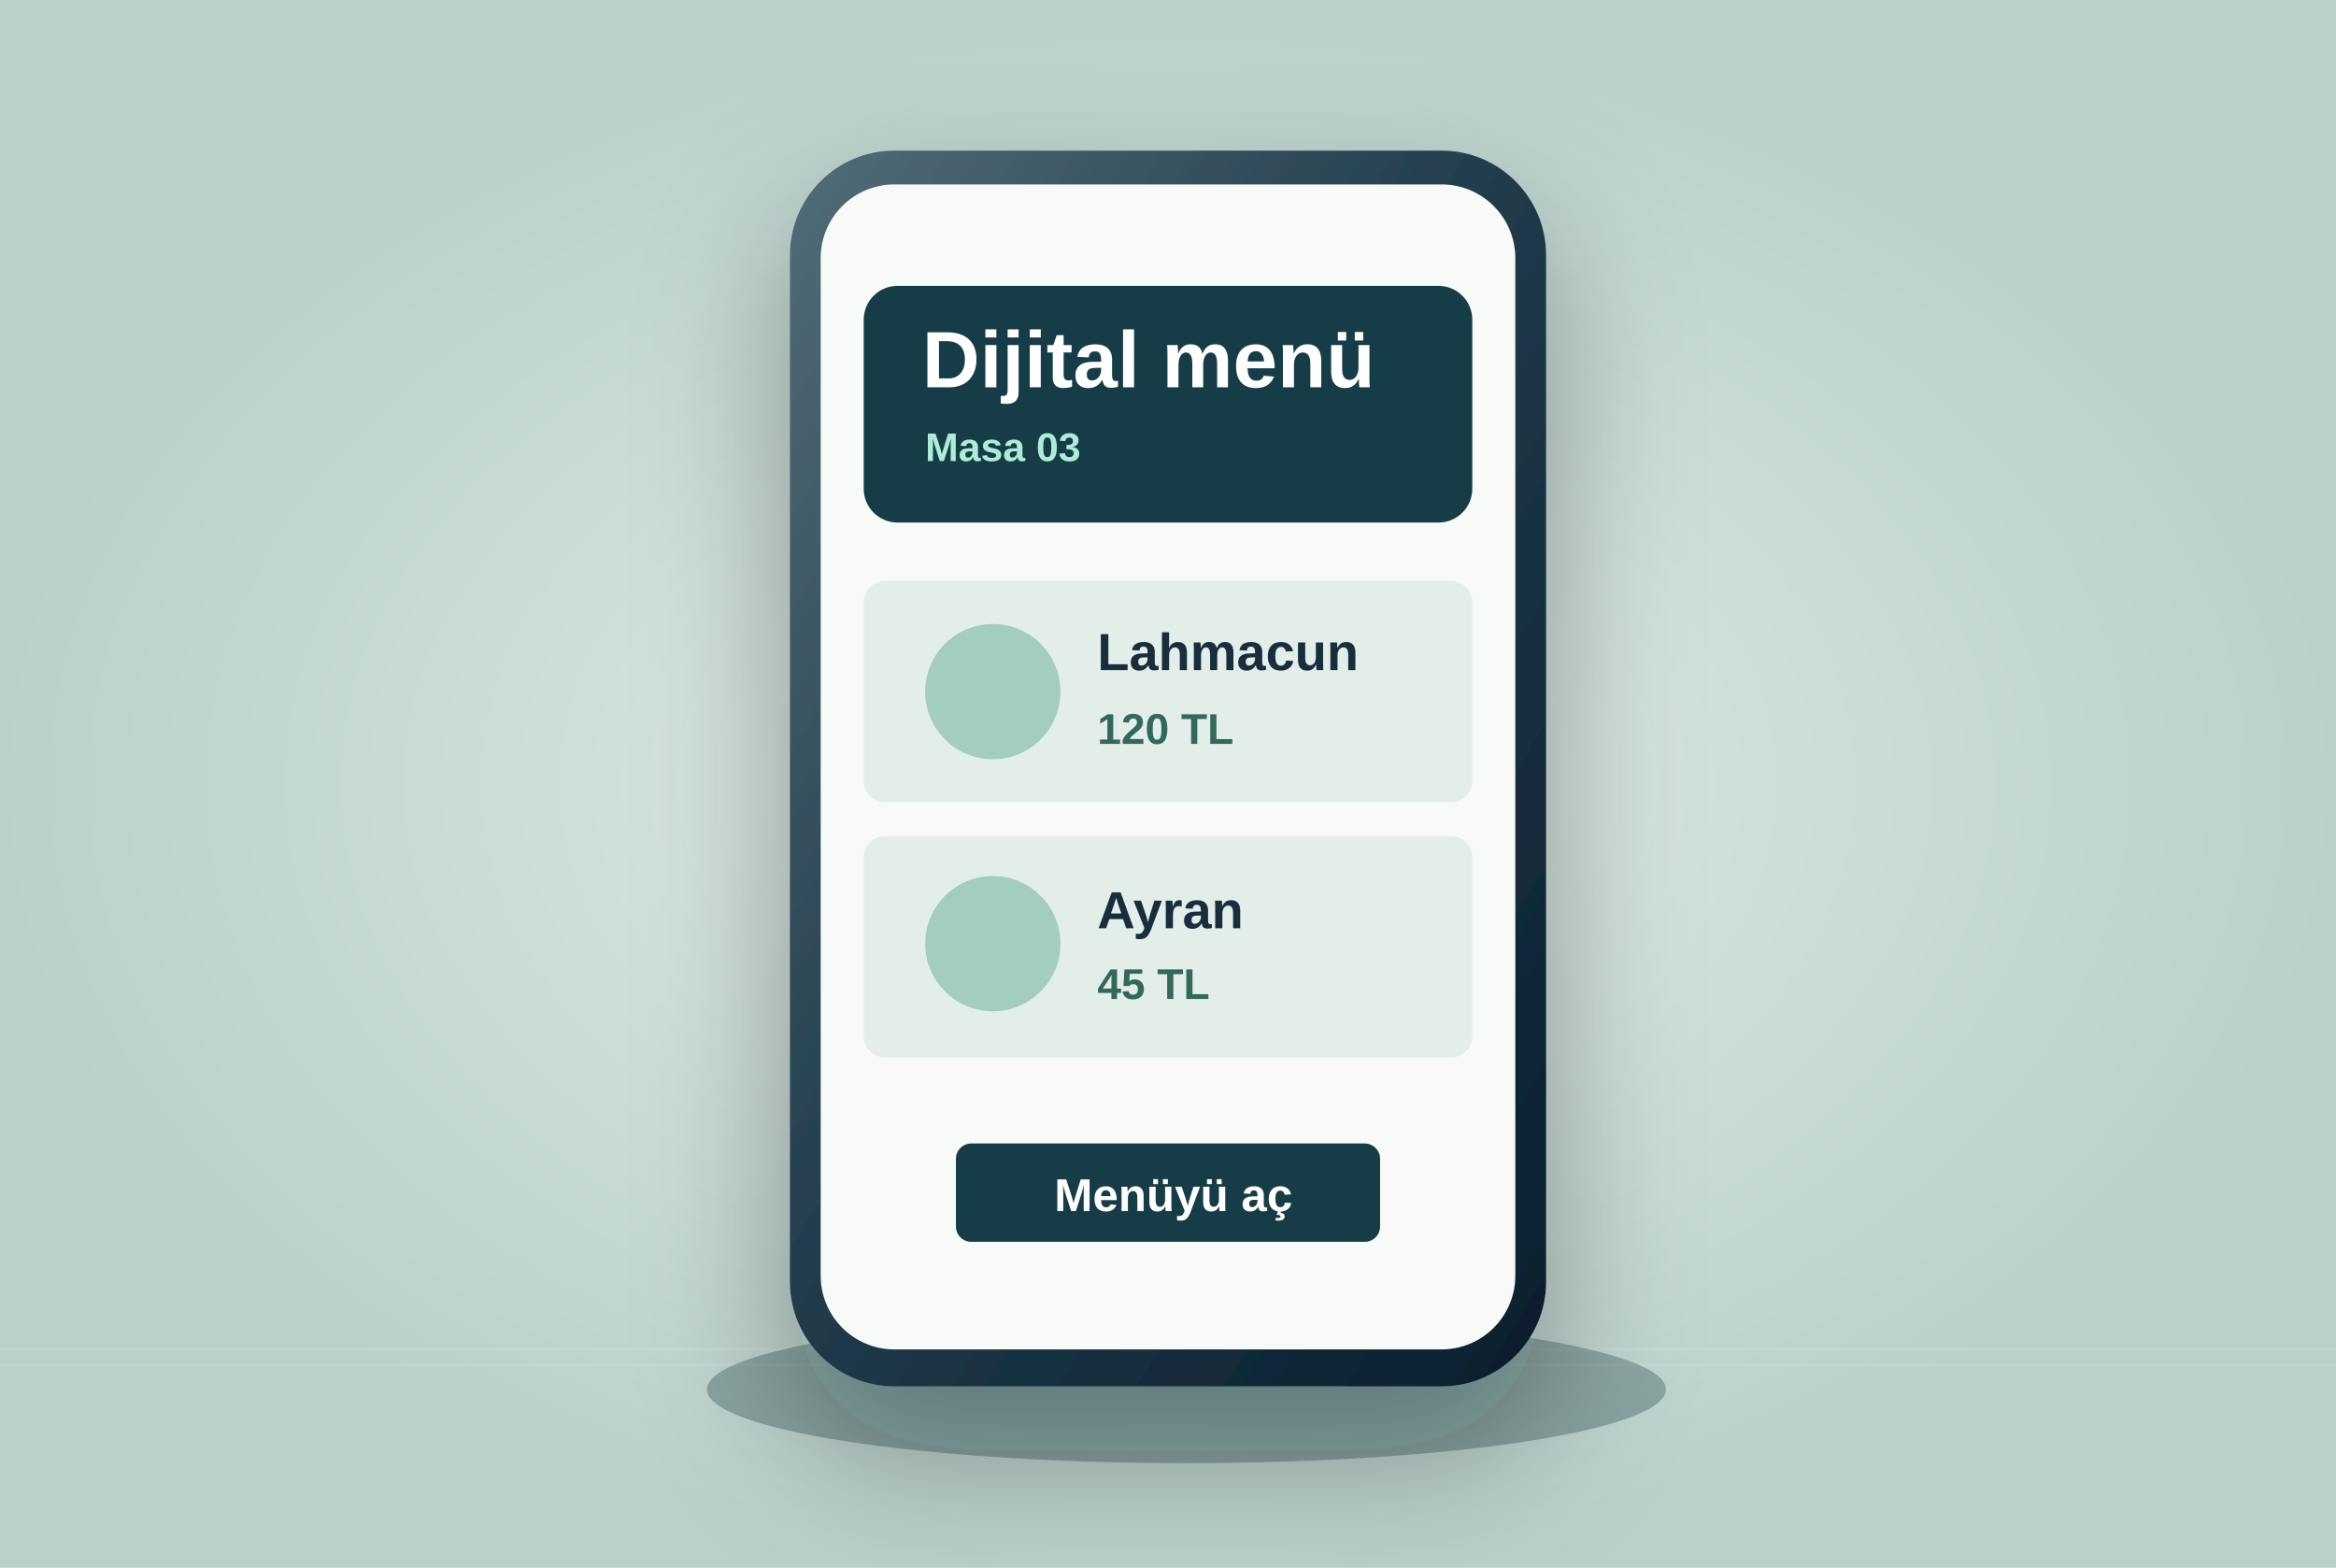
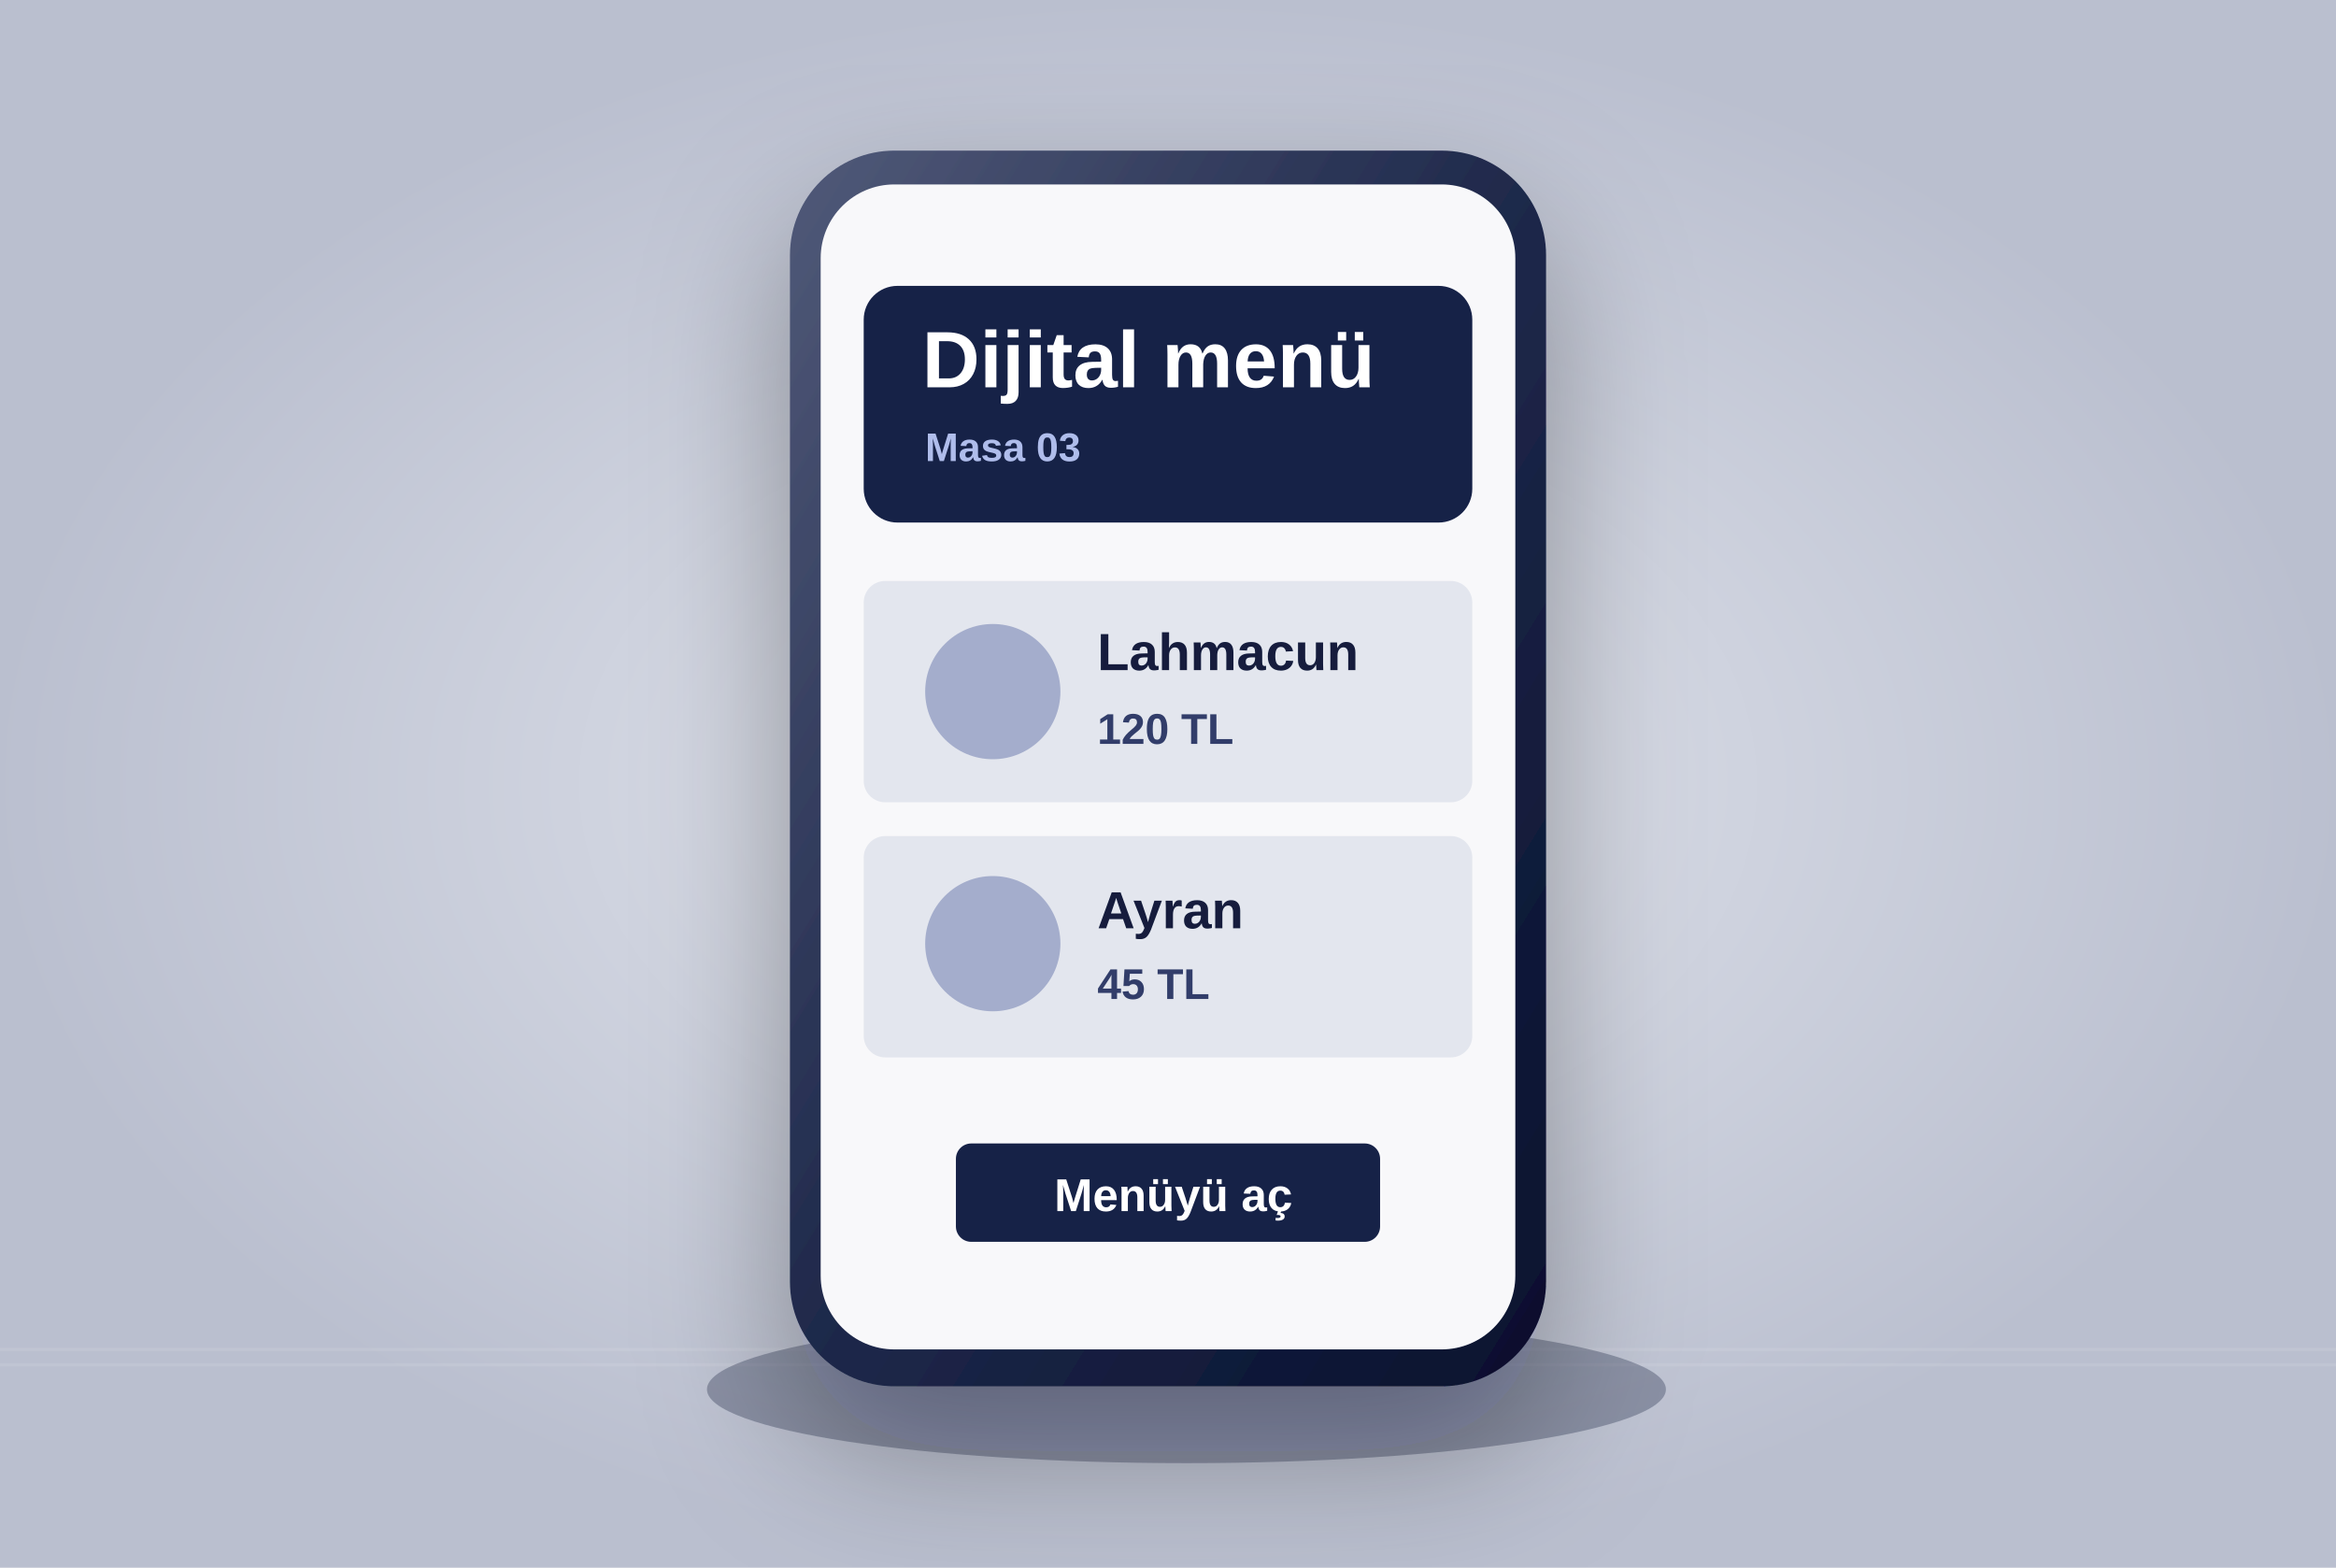
<svg xmlns="http://www.w3.org/2000/svg" viewBox="0 0 760 510" fill="none">
  <defs>
    <linearGradient id="shell" x1="0" y1="0" x2="1" y2="1" gradientUnits="objectBoundingBox">
-       <stop stop-color="#526d78" />
-       <stop offset=".48" stop-color="#213b4b" />
-       <stop offset="1" stop-color="#071d2c" />
+       <stop stop-color="#515a79" />
+       <stop offset=".48" stop-color="#202a4c" />
+       <stop offset="1" stop-color="#060f2d" />
    </linearGradient>
    <linearGradient id="surface" x1="0" y1="0" x2="0" y2="1" gradientUnits="objectBoundingBox">
-       <stop stop-color="#f4faf8" />
-       <stop offset="1" stop-color="#dae8e5" />
+       <stop stop-color="#f4f5fa" />
+       <stop offset="1" stop-color="#dadde8" />
    </linearGradient>
    <radialGradient id="stage">
-       <stop stop-color="#e3eee9" />
-       <stop offset="1" stop-color="#b9d0cb" />
+       <stop stop-color="#e3e6ee" />
+       <stop offset="1" stop-color="#babfcf" />
    </radialGradient>
    <radialGradient id="dark">
-       <stop stop-color="#285d60" />
-       <stop offset="1" stop-color="#092a3a" />
+       <stop stop-color="#273461" />
+       <stop offset="1" stop-color="#08143b" />
    </radialGradient>
    <linearGradient id="mint" x1="0" y1="0" x2="1" y2="1" gradientUnits="objectBoundingBox">
-       <stop stop-color="#b9f0d8" />
-       <stop offset="1" stop-color="#64b99e" />
+       <stop stop-color="#bac7ef" />
+       <stop offset="1" stop-color="#6679b7" />
    </linearGradient>
    <filter id="shadow" x="-50%" width="200%" y="-50%" height="220%">
-       <feDropShadow dx="0" dy="21" stdDeviation="24" flood-color="#001925" flood-opacity=".34" />
+       <feDropShadow dx="0" dy="21" stdDeviation="24" flood-color="#000925" flood-opacity=".34" />
    </filter>
  </defs>
  <rect width="760" height="510" fill="url(#stage)" />
-   <path d="M0 439H760M0 444H760" stroke="#fff" opacity=".09" />
-   <ellipse cx="386" cy="452" rx="156" ry="24" fill="#00232c" opacity=".28" />
+   <path d="M0 439H760M0 444H760" stroke="#ffffff" opacity=".09" />
+   <ellipse cx="386" cy="452" rx="156" ry="24" fill="#000a2c" opacity=".28" />
  <g filter="url(#shadow)">
    <rect x="257" y="49" width="246" height="402" rx="34" fill="url(#shell)" />
-     <rect x="267" y="60" width="226" height="379" rx="24" fill="#f8faf8" />
-     <rect x="281" y="93" width="198" height="77" rx="11" fill="#173d46" />
-     <text x="300" y="126" font-family="Arial,sans-serif" font-size="26" font-weight="600" fill="#fff">Dijital menü</text>
-     <text x="301" y="150" font-family="Arial,sans-serif" font-size="13" font-weight="600" fill="#adedd7">Masa 03</text>
-     <rect x="281" y="189" width="198" height="72" rx="7" fill="#e3eee9" />
-     <circle cx="323" cy="225" r="22" fill="#a3cdbf" />
-     <text x="357" y="218" font-family="Arial,sans-serif" font-size="17" font-weight="600" fill="#142e3c">Lahmacun</text>
-     <text x="357" y="242" font-family="Arial,sans-serif" font-size="14" font-weight="600" fill="#32695c">120 TL</text>
-     <rect x="281" y="272" width="198" height="72" rx="7" fill="#e3eee9" />
-     <circle cx="323" cy="307" r="22" fill="#a3cdbf" />
-     <text x="357" y="302" font-family="Arial,sans-serif" font-size="17" font-weight="600" fill="#142e3c">Ayran</text>
-     <text x="357" y="325" font-family="Arial,sans-serif" font-size="14" font-weight="600" fill="#32695c">45 TL</text>
-     <rect x="311" y="372" width="138" height="32" rx="5" fill="#173d46" />
-     <text x="343" y="394" font-family="Arial,sans-serif" font-size="15" font-weight="600" fill="#fff">Menüyü aç</text>
+     <rect x="267" y="60" width="226" height="379" rx="24" fill="#f8f8fa" />
+     <rect x="281" y="93" width="198" height="77" rx="11" fill="#162147" />
+     <text x="300" y="126" font-family="Arial,sans-serif" font-size="26" font-weight="600" fill="#ffffff">Dijital menü</text>
+     <text x="301" y="150" font-family="Arial,sans-serif" font-size="13" font-weight="600" fill="#afbdeb">Masa 03</text>
+     <rect x="281" y="189" width="198" height="72" rx="7" fill="#e3e6ee" />
+     <circle cx="323" cy="225" r="22" fill="#a4adcc" />
+     <text x="357" y="218" font-family="Arial,sans-serif" font-size="17" font-weight="600" fill="#131d3d">Lahmacun</text>
+     <text x="357" y="242" font-family="Arial,sans-serif" font-size="14" font-weight="600" fill="#313e6a">120 TL</text>
+     <rect x="281" y="272" width="198" height="72" rx="7" fill="#e3e6ee" />
+     <circle cx="323" cy="307" r="22" fill="#a4adcc" />
+     <text x="357" y="302" font-family="Arial,sans-serif" font-size="17" font-weight="600" fill="#131d3d">Ayran</text>
+     <text x="357" y="325" font-family="Arial,sans-serif" font-size="14" font-weight="600" fill="#313e6a">45 TL</text>
+     <rect x="311" y="372" width="138" height="32" rx="5" fill="#162147" />
+     <text x="343" y="394" font-family="Arial,sans-serif" font-size="15" font-weight="600" fill="#ffffff">Menüyü aç</text>
  </g>
</svg>
